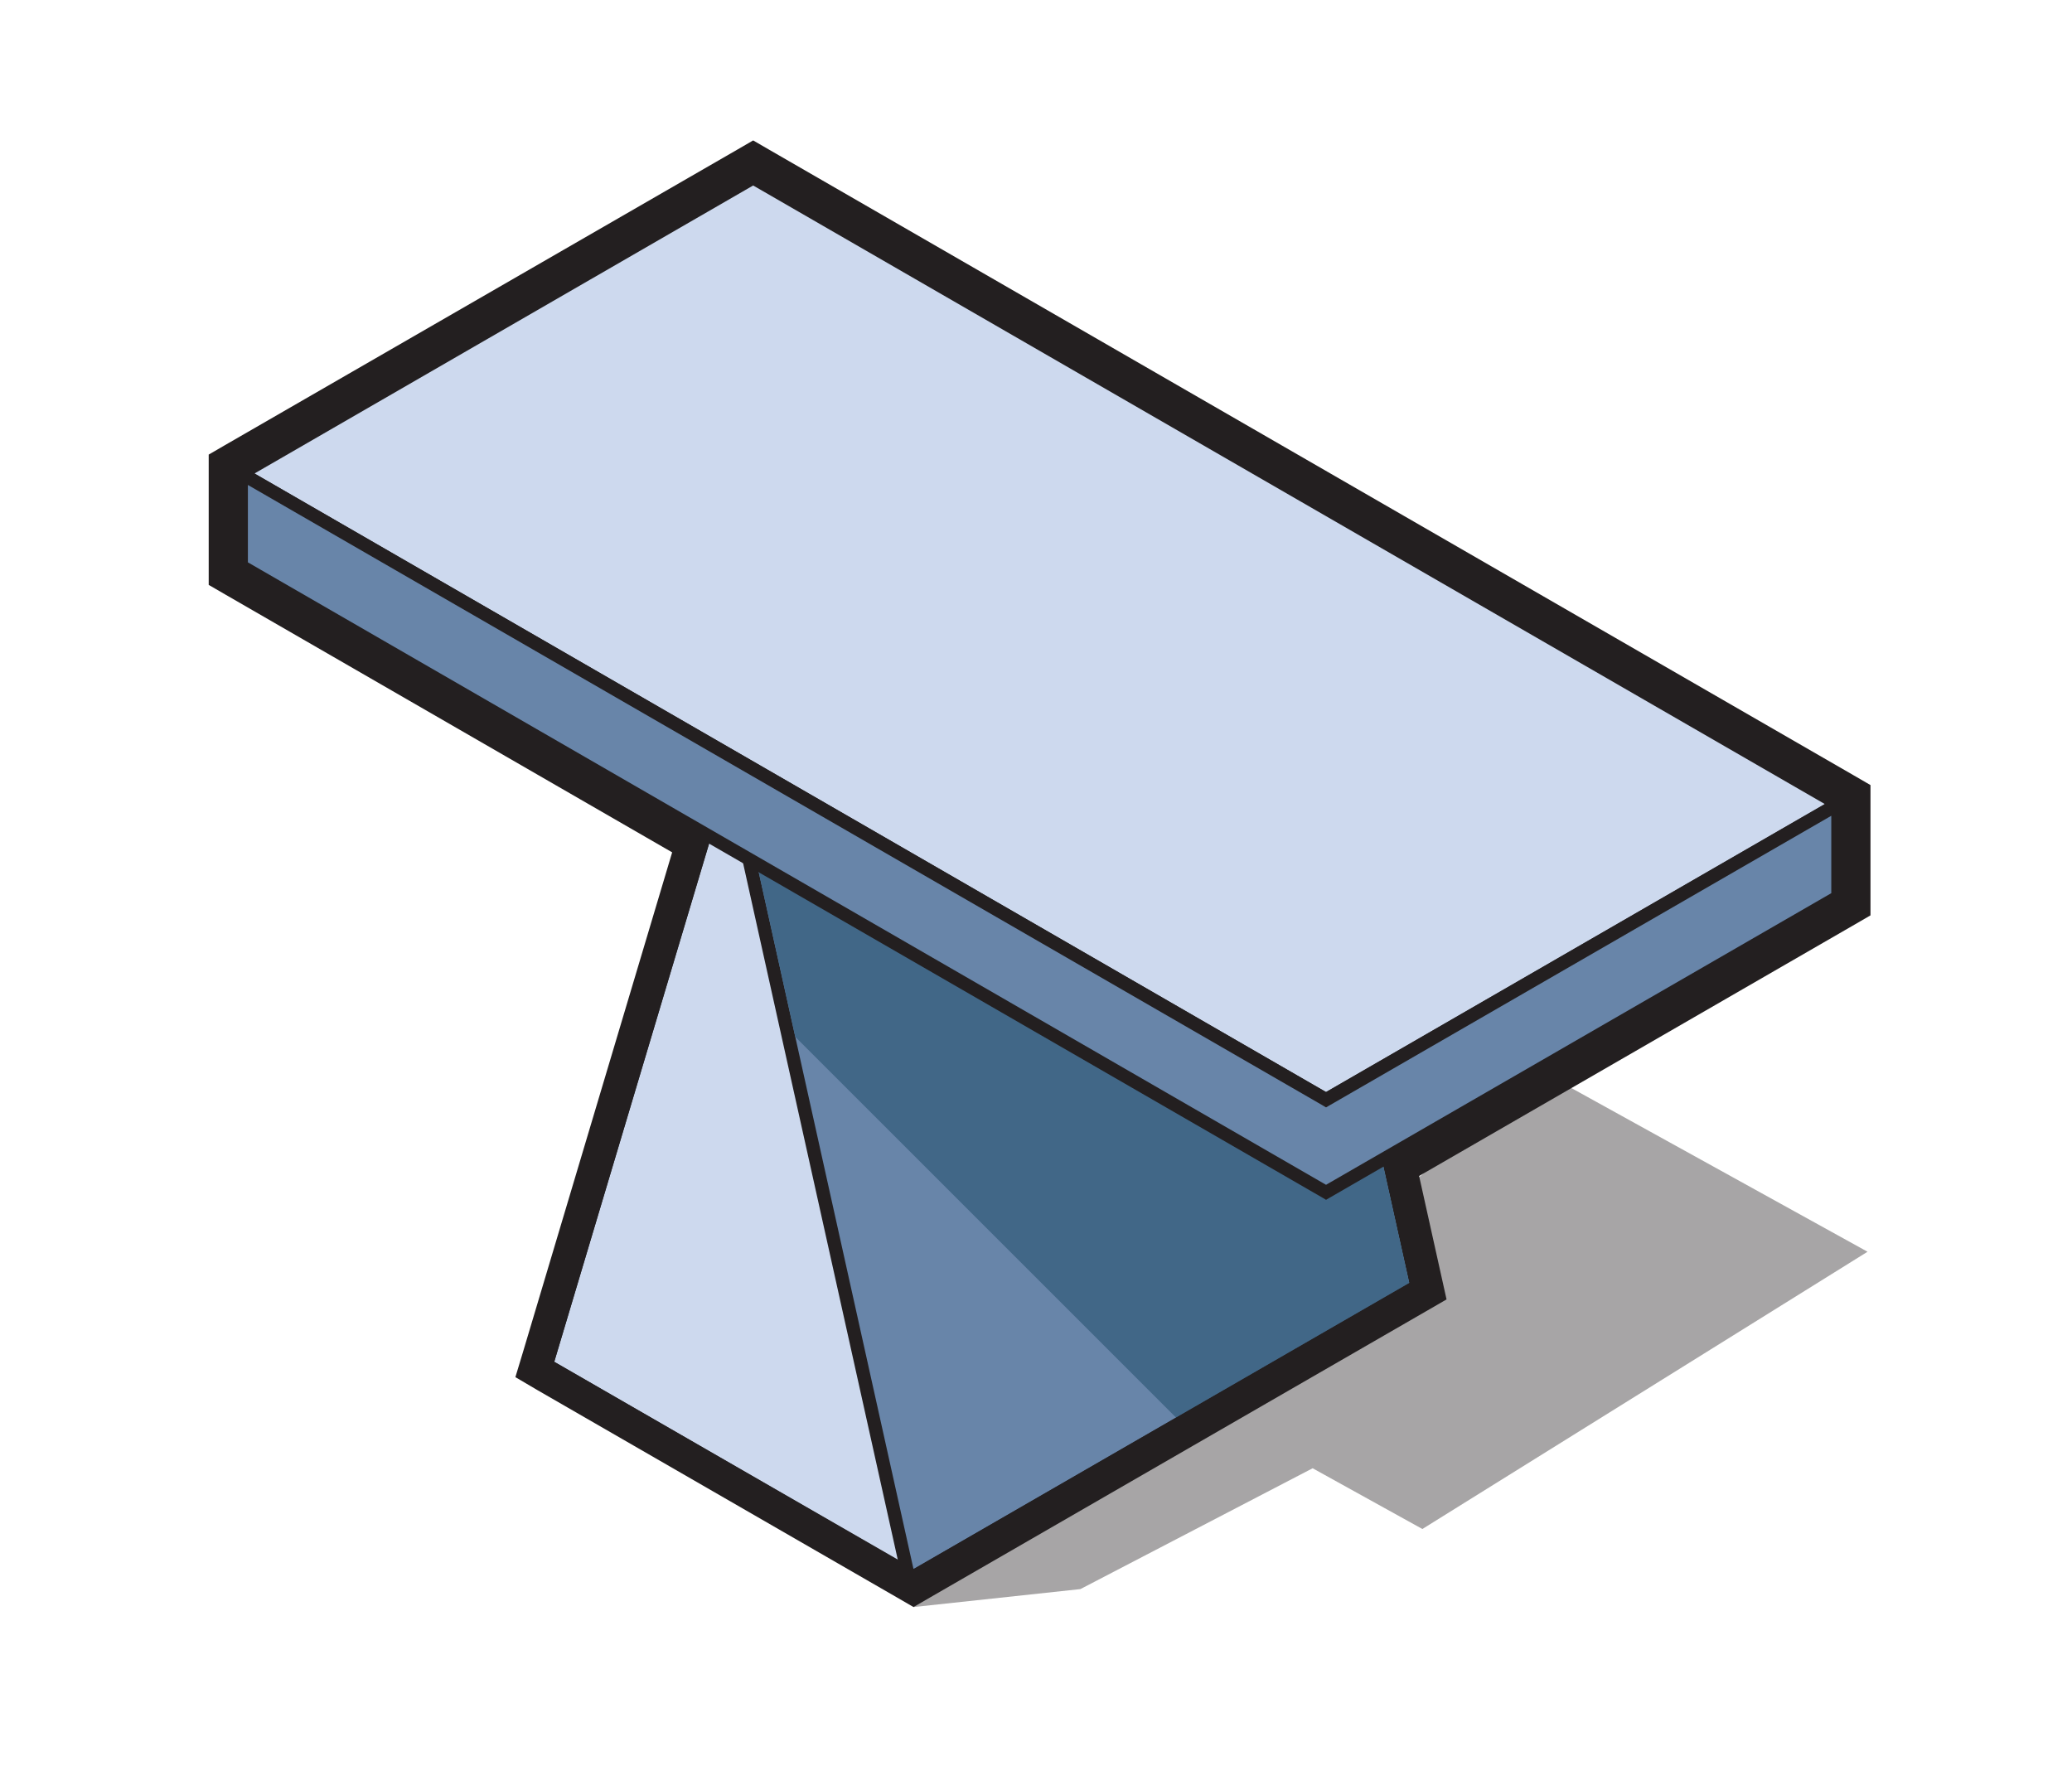
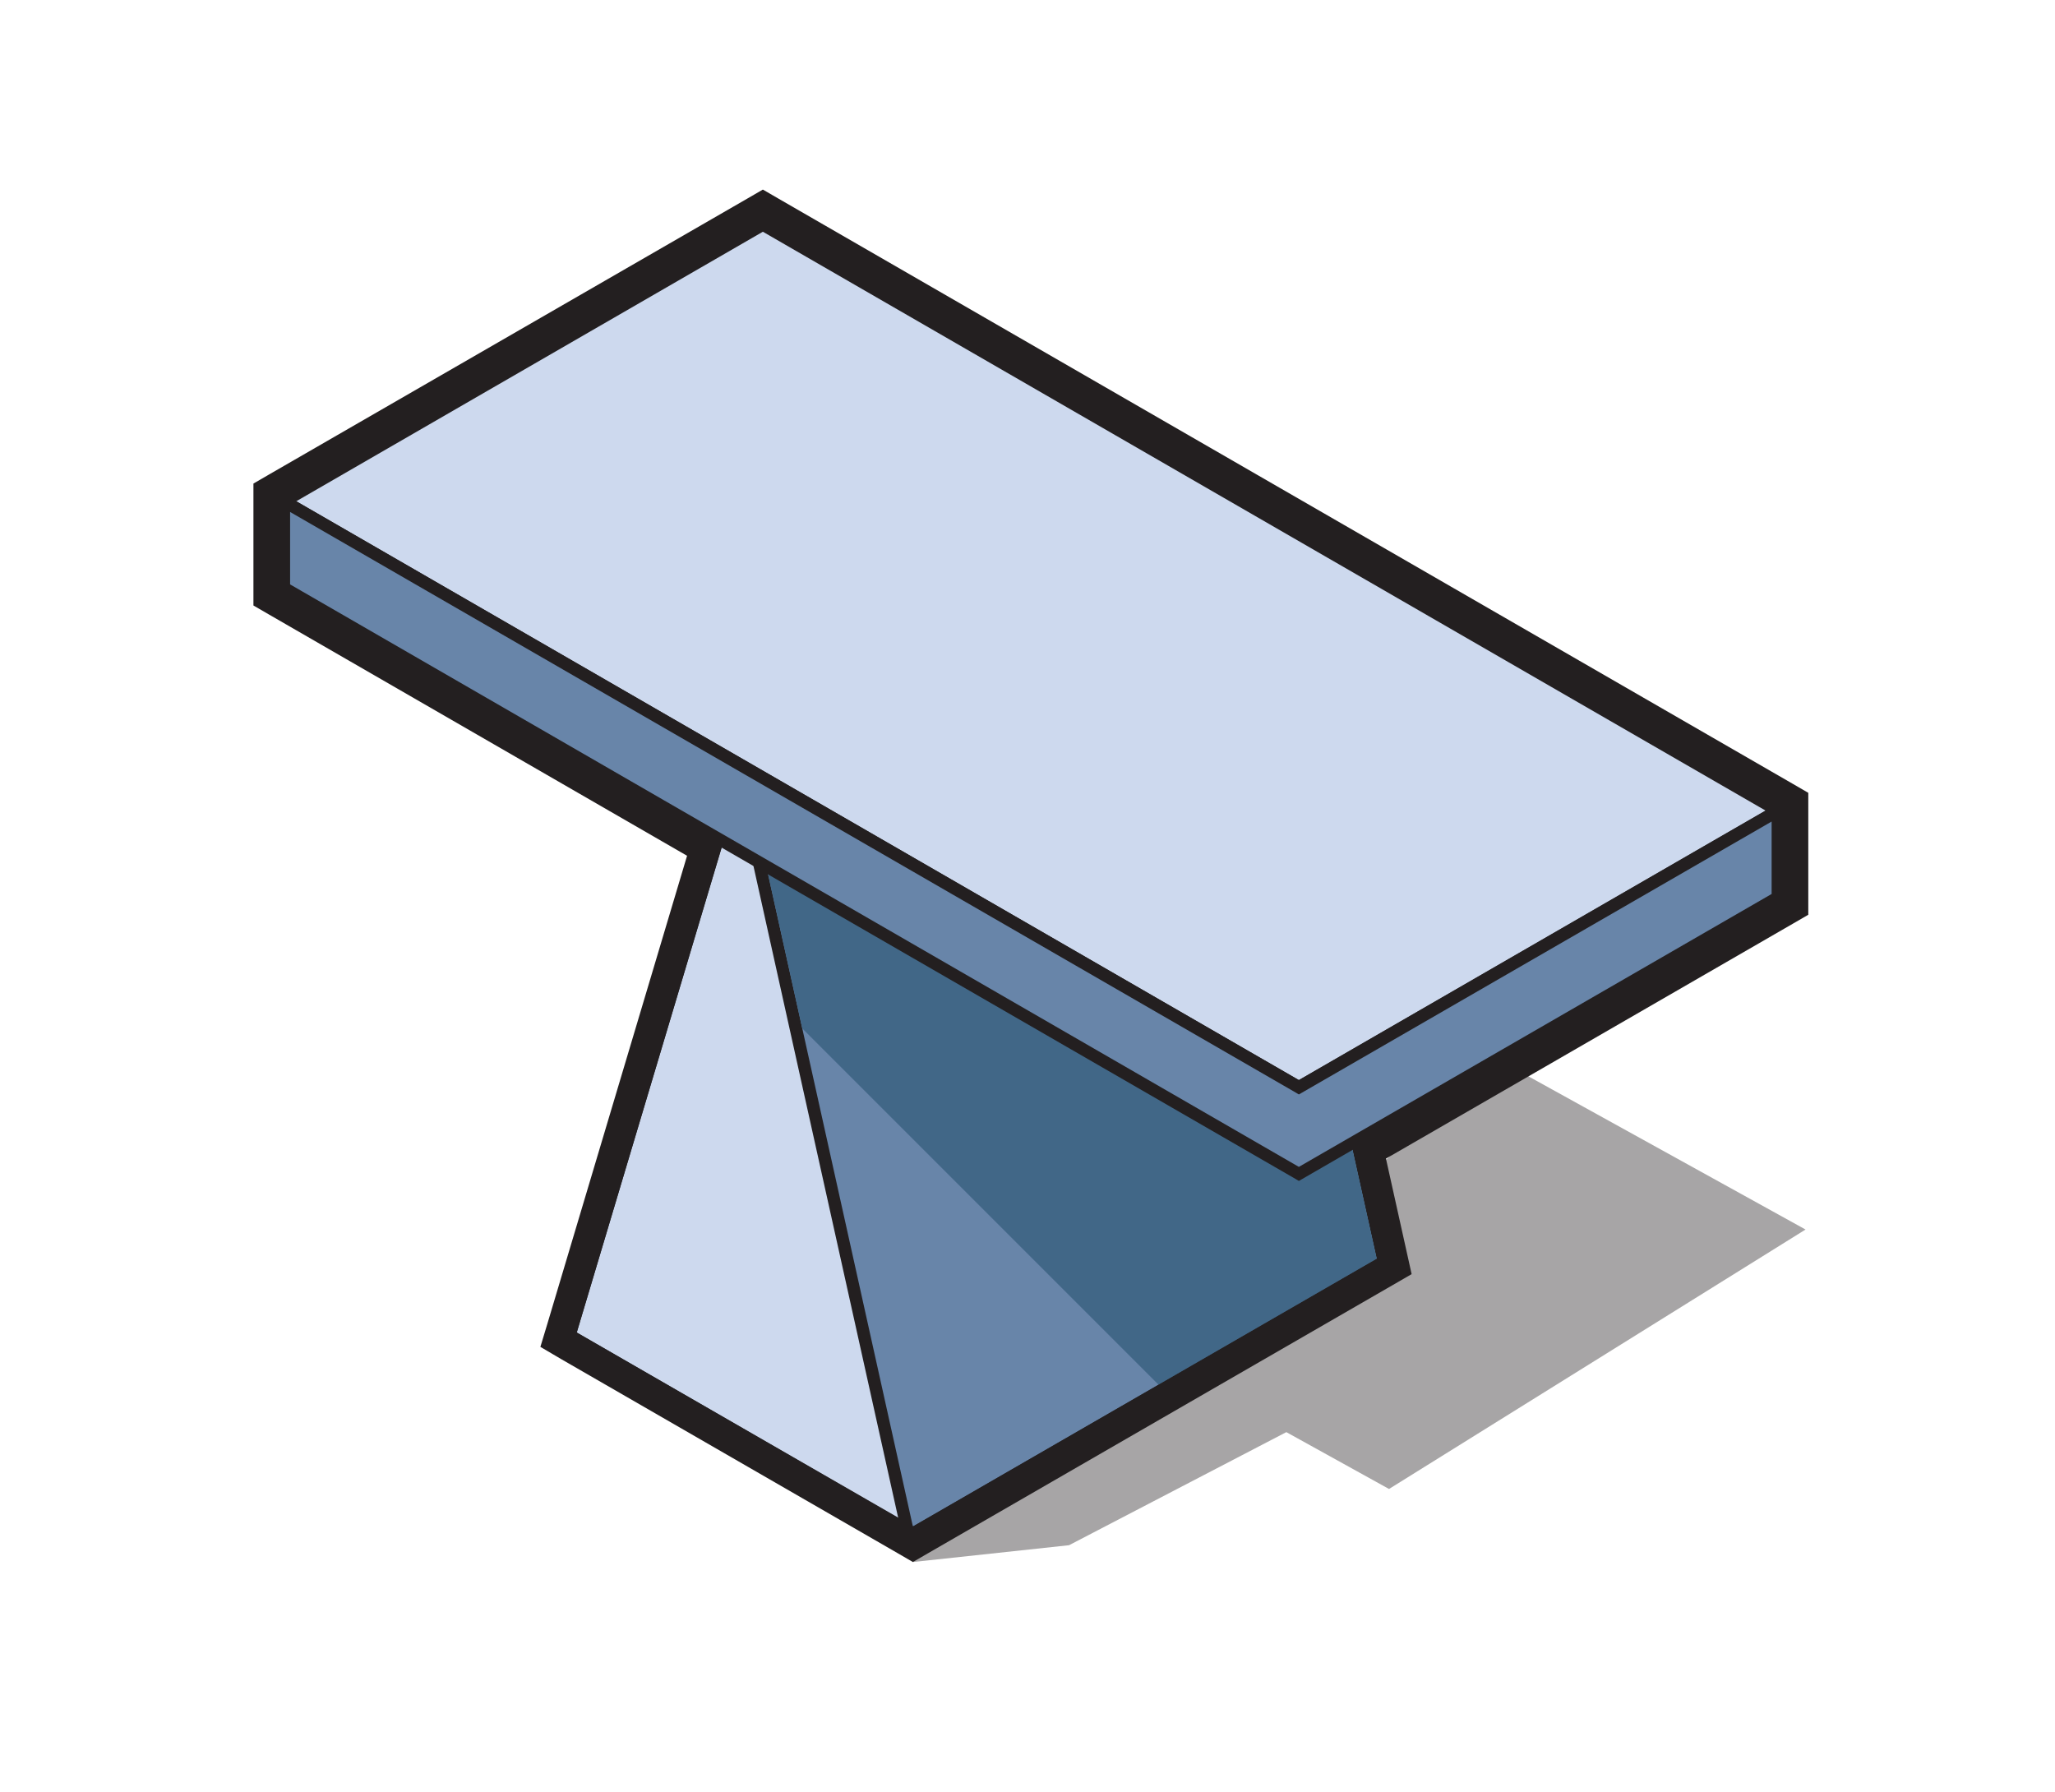
- <svg xmlns="http://www.w3.org/2000/svg" version="1.1" id="Layer_1" x="0px" y="0px" width="634.4" height="548.1" viewBox="0 0 634.4 548.1" enable-background="new 0 0 634.4 548.1" xml:space="preserve">
+ <svg xmlns="http://www.w3.org/2000/svg" version="1.1" id="Layer_1" x="0px" y="0px" width="672.464" height="586.164" viewBox="-19.032 -19.032 672.464 586.164" enable-background="new 0 0 634.4 548.1" xml:space="preserve">
  <g id="Layer_2_1_">
    <polyline opacity="0.4" fill="#231F20" enable-background="new    " points="279.7,492.1 330.8,486.6 401.9,449.6 435.5,468.2    571.8,383.3 472.3,328.3 279.7,492.1  " />
  </g>
  <g id="Layer_1_2_">
    <g id="Layer_1_1_" display="none">
      <polygon display="inline" fill="none" stroke="#A7A9AC" stroke-width="4" stroke-miterlimit="10" points="533.7,391.9     318.3,516.3 102.8,391.9 102.8,143.1 318.3,18.8 533.7,143.1   " />
    </g>
    <g id="Layer_2_2_">
      <g>
        <g>
          <g>
            <path fill="#CDD9EE" d="M279.7,482.5c-0.3,0-0.7-0.1-1-0.3l-110.1-63.5c-0.8-0.5-1.2-1.4-0.9-2.3l55-184.2       c0.3-0.9,1-1.4,1.9-1.4c0,0,0,0,0.1,0c0.9,0,1.7,0.7,1.9,1.6l55,247.7c0.2,0.8-0.1,1.6-0.8,2       C280.5,482.4,280.1,482.5,279.7,482.5z" />
          </g>
          <g>
            <path fill="#231F20" d="M224.7,232.8l55,247.7l-110-63.5L224.7,232.8 M169.7,417l110.1,63.5L169.7,417 M224.7,228.8       c-1.8,0-3.3,1.2-3.8,2.9l-55,184.1c-0.2,0.5-0.2,1-0.2,1.5c0,0.3,0.1,0.6,0.2,0.9l0,0l0,0c0.3,0.9,0.9,1.7,1.8,2.2l0,0l0,0l0,0       l0,0l0,0l0,0l0,0l110,63.6l0,0c0.6,0.4,1.3,0.5,2,0.5c0.3,0,0.5,0,0.8-0.1c0.2,0,0.5-0.1,0.7-0.2c0.8-0.3,1.4-0.8,1.9-1.6       c0.1-0.1,0.1-0.2,0.2-0.3c0.5-0.9,0.6-1.9,0.4-2.8l-55-247.7c-0.4-1.8-1.9-3.1-3.8-3.1C224.8,228.8,224.7,228.8,224.7,228.8       L224.7,228.8z" />
          </g>
        </g>
        <g>
          <g>
            <path fill="#6885A9" d="M279.7,482.5c-0.3,0-0.5-0.1-0.8-0.2c-0.6-0.3-1-0.8-1.1-1.4l-55-247.7c-0.2-0.9,0.2-1.7,1-2.2       l151.9-87.6c0.3-0.2,0.7-0.3,1-0.3s0.5,0.1,0.8,0.2c0.6,0.3,1,0.8,1.1,1.4l55,247.7c0.2,0.9-0.2,1.7-1,2.2l-151.8,87.6       C280.4,482.4,280,482.5,279.7,482.5z" />
          </g>
          <g>
            <path fill="#231F20" d="M376.5,145.2l55,247.7l-71.4,41.2l-80.4,46.4l-36.2-163l-18.8-84.7L376.5,145.2 M376.5,141.2       c-0.7,0-1.4,0.2-2,0.5l-151.9,87.6c-1.5,0.9-2.3,2.6-1.9,4.3l18.8,84.7l36.2,163c0.3,1.2,1.1,2.3,2.3,2.8       c0.5,0.2,1.1,0.3,1.6,0.3c0.7,0,1.4-0.2,2-0.5l80.4-46.4l71.4-41.2c1.5-0.9,2.3-2.6,1.9-4.3l-55-247.7       c-0.3-1.2-1.1-2.3-2.3-2.8C377.6,141.3,377.1,141.2,376.5,141.2L376.5,141.2z" />
          </g>
        </g>
        <g>
          <polygon fill="#416787" points="431.5,392.9 360.1,434.1 243.5,317.5 224.7,232.8 376.5,145.2     " />
        </g>
        <g>
          <polygon fill="#CDD9EE" points="73.9,145 406,336.7 562.7,246.3 230.6,54.5     " />
          <path fill="#231F20" d="M406,339.1l-1-0.6L69.9,145l160.7-92.8l1,0.6l335.1,193.5L406,339.1z M77.9,145L406,334.4l152.7-88.2      L230.6,56.8L77.9,145z" />
        </g>
        <g>
          <polygon fill="#6885A9" points="406,336.7 73.9,145 73.9,173.3 406,365.1 562.7,274.6 562.7,246.3     " />
          <path fill="#231F20" d="M406,367.4l-1-0.6L71.9,174.5v-33L406,334.4l158.7-91.6v32.9l-1,0.6L406,367.4z M75.9,172.2L406,362.8      l154.7-89.3v-23.7L406,339.1l-1-0.6l-329.1-190C75.9,148.5,75.9,172.2,75.9,172.2z" />
        </g>
        <g>
          <path fill="#231F20" d="M230.6,54.5l332.1,191.7v28.3L423.2,355l8.4,37.8L360.2,434l-80.4,46.4L169.7,417l48-160.6l-143.8-83      V145L230.6,54.5 M230.6,43l-5,2.9L68.9,136.3l-5,2.9v5.8v28.3v5.8l5,2.9l136.9,79l-45.7,153.1l-2.3,7.6l6.8,4l110.1,63.5l5,2.9      l5-2.9l80.4-46.4l71.4-41.2l6.4-3.7l-1.6-7.2l-6.8-30.6l133.2-76.9l5-2.9v-5.8v-28.3v-5.8l-5-2.9L235.6,45.9L230.6,43L230.6,43z      " />
        </g>
      </g>
    </g>
  </g>
</svg>
